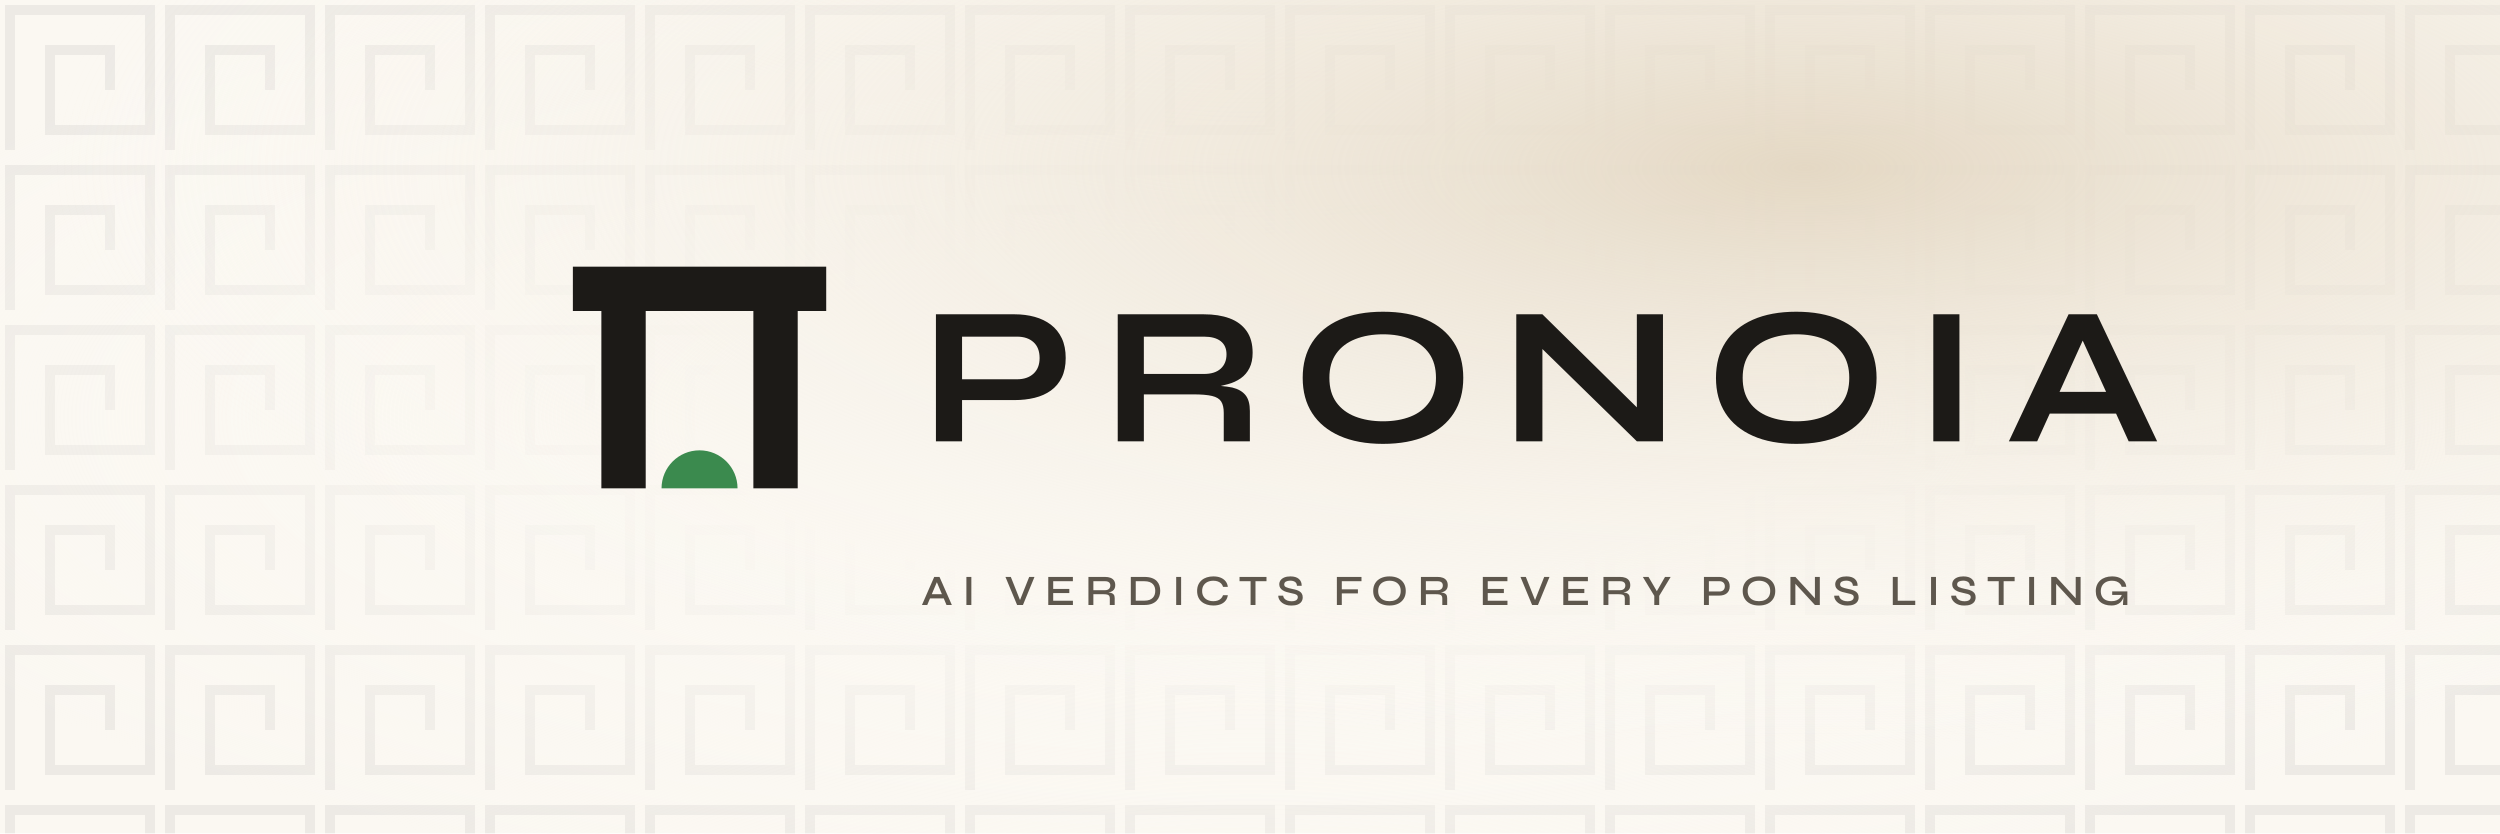
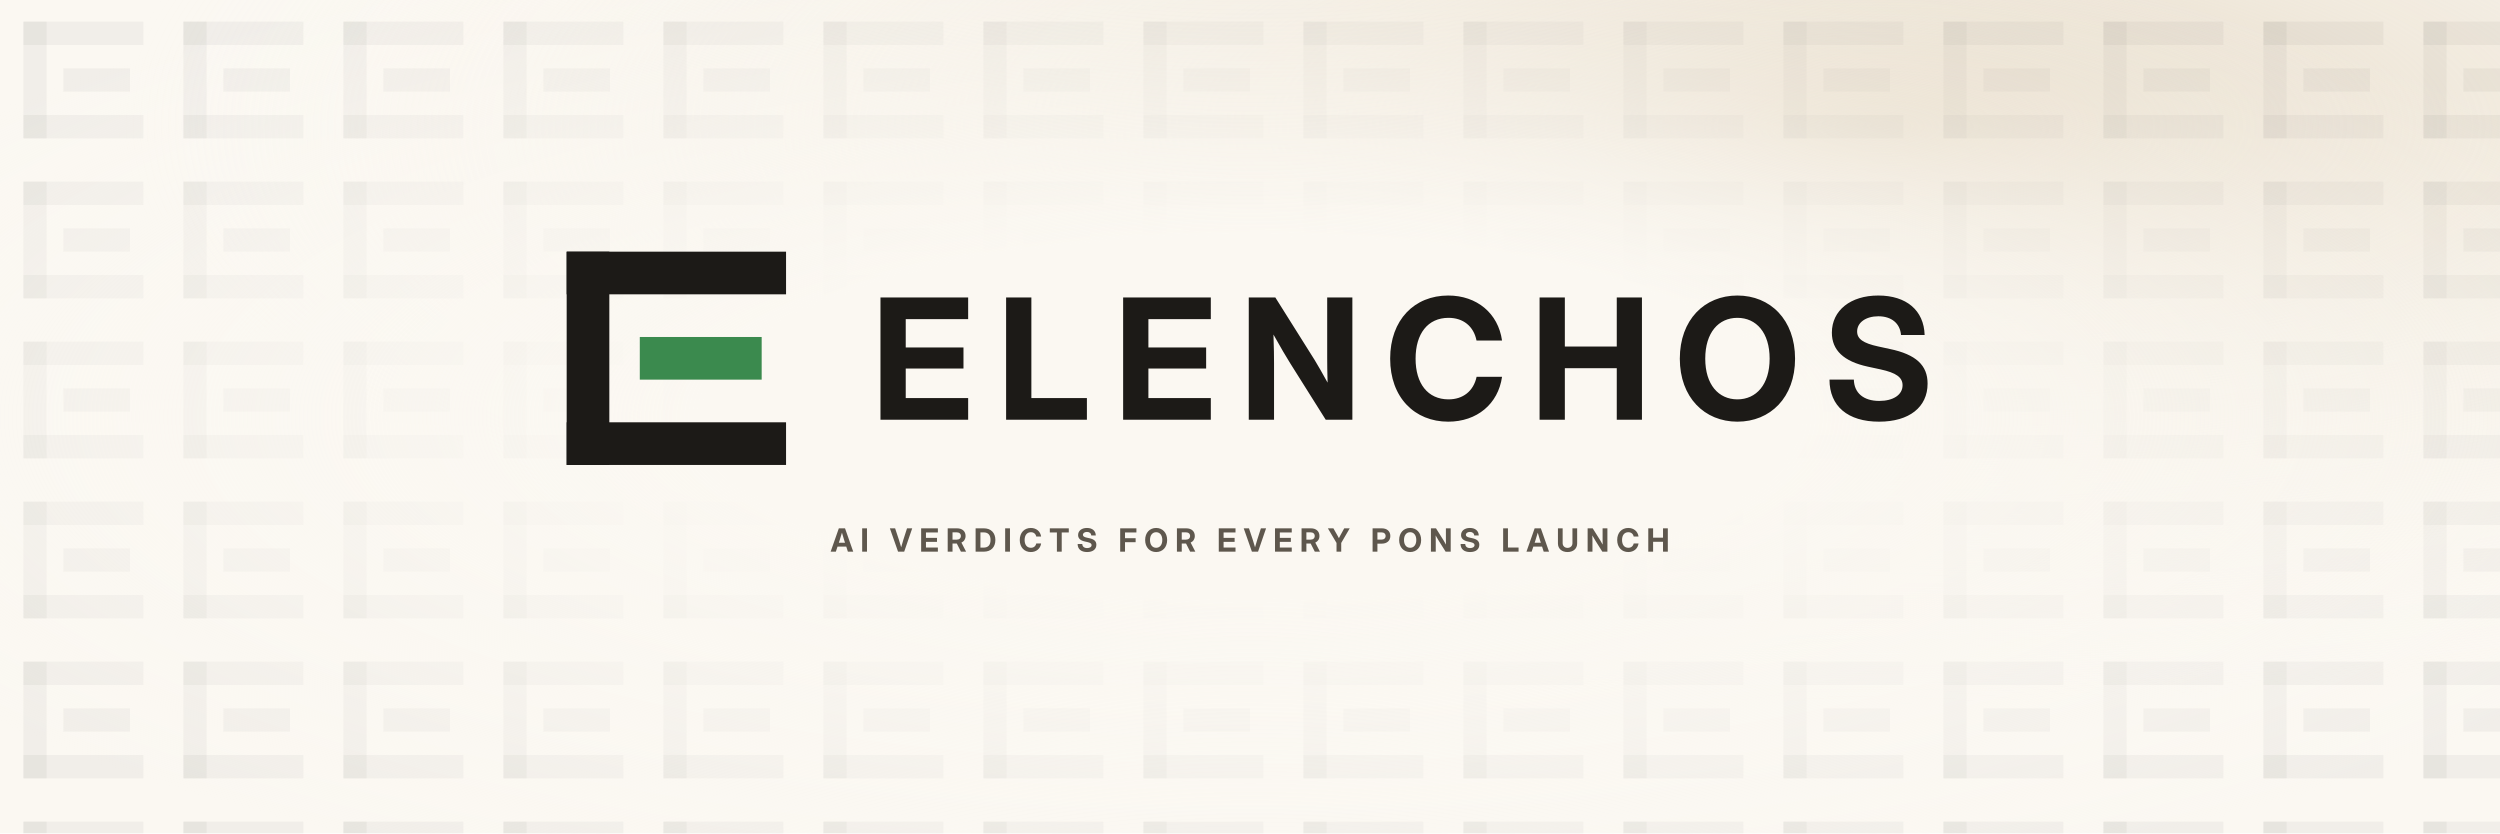
<svg xmlns="http://www.w3.org/2000/svg" viewBox="0 0 1500 500" width="1500" height="500">
  <defs>
    <pattern id="m" width="96" height="96" patternUnits="userSpaceOnUse">
-       <path d="M6 90V6H90V78H30V30H66V54" fill="none" stroke="#1C1A17" stroke-opacity=".06" stroke-width="6" />
+       <g transform="translate(14 13) scale(1)" fill="#1C1A17" fill-opacity=".045">
+         <rect x="0" y="0" width="14" height="70" />
+         <rect x="0" y="0" width="72" height="14" />
+         <rect x="0" y="56" width="72" height="14" />
+         <rect x="24" y="28" width="40" height="14" />
+       </g>
    </pattern>
-     <radialGradient id="fade" cx=".5" cy=".5" r=".6">
+     <radialGradient id="fade" cx=".5" cy=".5" r=".62">
      <stop offset=".35" stop-color="#FBF8F2" />
      <stop offset="1" stop-color="#FBF8F2" stop-opacity="0" />
    </radialGradient>
-     <radialGradient id="g" cx=".72" cy=".2" r=".7">
+     <radialGradient id="g" cx=".75" cy=".15" r=".7">
      <stop offset="0" stop-color="#E4D8C4" />
      <stop offset="1" stop-color="#FBF8F2" stop-opacity="0" />
    </radialGradient>
  </defs>
  <rect width="1500" height="500" fill="#FBF8F2" />
+   <rect width="1500" height="500" fill="url(#g)" />
  <rect width="1500" height="500" fill="url(#m)" />
  <rect width="1500" height="500" fill="url(#fade)" />
-   <rect width="1500" height="500" fill="url(#g)" />
-   <g transform="translate(343.7232 160) scale(1.9)">
-     <rect x="0" y="0" width="80" height="14" fill="#1C1A17" />
-     <rect x="9" y="14" width="14" height="56" fill="#1C1A17" />
-     <rect x="57" y="14" width="14" height="56" fill="#1C1A17" />
-     <path d="M28 70A12 12 0 0 1 52 70Z" fill="#3B8A4E" />
-     <path transform="translate(110 55.15)" d="M29.51-13.02L12.90-13.02L12.90 0L4.65 0L4.65-40.11L29.51-40.11Q32.86-40.11 35.80-39.31Q38.75-38.50 40.95-36.83Q43.15-35.15 44.39-32.55Q45.63-29.95 45.63-26.29Q45.63-22.69 44.39-20.15Q43.15-17.61 40.95-16.03Q38.75-14.45 35.80-13.73Q32.86-13.02 29.51-13.02M12.90-33.05L12.90-19.59L30.26-19.59Q33.54-19.59 35.46-21.36Q37.39-23.13 37.39-26.29Q37.39-29.57 35.46-31.31Q33.54-33.05 30.26-33.05M70.31 0L62.06 0L62.06-40.11L89.28-40.11Q93.93-40.11 97.37-38.84Q100.81-37.57 102.73-34.87Q104.66-32.18 104.66-27.96Q104.66-25.11 103.66-23.13Q102.67-21.14 100.91-19.90Q99.14-18.66 96.84-18.04Q95.79-17.73 94.61-17.48Q96.66-17.30 98.21-16.99Q101-16.31 102.39-14.60Q103.79-12.90 103.79-9.55L103.79 0L95.54 0L95.54-8.99Q95.54-11.28 94.74-12.55Q93.93-13.83 91.85-14.32Q89.78-14.82 85.87-14.82L70.31-14.82L70.31 0M70.31-33.05L70.31-21.27L89.28-21.27Q92.75-21.27 94.58-22.94Q96.41-24.61 96.41-27.47Q96.41-30.19 94.58-31.62Q92.75-33.05 89.28-33.05M145.82 0.81Q137.83 0.81 132.15-1.71Q126.48-4.22 123.47-8.87Q120.47-13.52 120.47-20.03Q120.47-26.60 123.47-31.25Q126.48-35.90 132.15-38.41Q137.83-40.92 145.82-40.92Q153.88-40.92 159.53-38.41Q165.17-35.90 168.17-31.25Q171.18-26.60 171.18-20.03Q171.18-13.52 168.17-8.87Q165.17-4.22 159.53-1.71Q153.88 0.81 145.82 0.81M145.82-6.32Q150.78-6.32 154.53-7.81Q158.29-9.30 160.42-12.34Q162.56-15.38 162.56-20.03Q162.56-24.68 160.42-27.71Q158.29-30.75 154.53-32.27Q150.78-33.79 145.82-33.79Q140.93-33.79 137.08-32.27Q133.24-30.75 131.07-27.71Q128.90-24.68 128.90-20.03Q128.90-15.38 131.07-12.34Q133.24-9.30 137.08-7.81Q140.93-6.32 145.82-6.32M196.17-40.11L225.99-10.73L225.99-40.11L234.24-40.11L234.24 0L225.99 0L196.17-29.14L196.17 0L187.92 0L187.92-40.11M276.33 0.81Q268.34 0.81 262.66-1.71Q256.99-4.22 253.98-8.87Q250.98-13.52 250.98-20.03Q250.98-26.60 253.98-31.25Q256.99-35.90 262.66-38.41Q268.34-40.92 276.33-40.92Q284.39-40.92 290.04-38.41Q295.68-35.90 298.69-31.25Q301.69-26.60 301.69-20.03Q301.69-13.52 298.69-8.87Q295.68-4.22 290.04-1.71Q284.39 0.81 276.33 0.81M276.33-6.32Q281.29-6.32 285.05-7.81Q288.80-9.30 290.94-12.34Q293.07-15.38 293.07-20.03Q293.07-24.68 290.94-27.71Q288.80-30.75 285.05-32.27Q281.29-33.79 276.33-33.79Q271.44-33.79 267.59-32.27Q263.75-30.75 261.58-27.71Q259.41-24.68 259.41-20.03Q259.41-15.38 261.58-12.34Q263.75-9.30 267.59-7.81Q271.44-6.32 276.33-6.32M319.61 0L319.61-40.11L327.86-40.11L327.86 0M352.41 0L343.48 0L362.33-40.11L371.26-40.11L390.29 0L381.30 0L377.33-8.74L356.38-8.74L352.41 0M359.48-15.62L374.17-15.62L366.79-31.81" fill="#1C1A17" />
+   <g transform="translate(340.0 151.0) scale(1.8282)">
+     <rect x="0" y="0" width="14" height="70" fill="#1C1A17" />
+     <rect x="0" y="0" width="72" height="14" fill="#1C1A17" />
+     <rect x="0" y="56" width="72" height="14" fill="#1C1A17" />
+     <rect x="24" y="28" width="40" height="14" fill="#3B8A4E" />
+     <path d="M102.988 55.15H131.765V48.043H111.279V38.352H130.231V31.434H111.279V22.147H131.765V15.04H102.988ZM144.221 55.15H170.737V48.043H152.512V15.04H144.221ZM182.628 55.15H211.405V48.043H190.919V38.352H209.87V31.434H190.919V22.147H211.405V15.04H182.628ZM223.861 55.15H232.152V36.549C232.152 34.826 232.125 31.407 231.964 27.208C234.225 31.272 236.271 34.745 237.428 36.576L249.111 55.15H257.86V15.04H249.596V34.88C249.596 36.576 249.623 39.887 249.73 42.982C248.142 40.102 246.419 37.06 245.477 35.553L232.583 15.04H223.861ZM289.321 55.796C298.716 55.796 305.715 50.008 306.981 41.071H298.635C297.613 45.782 294.167 48.474 289.429 48.474C282.591 48.474 278.607 43.279 278.607 35.122C278.607 26.911 282.618 21.716 289.429 21.716C294.194 21.716 297.666 24.435 298.609 29.173H306.981C305.715 20.209 298.716 14.394 289.321 14.394C278.284 14.394 270.262 22.308 270.262 35.122C270.262 47.855 278.311 55.796 289.321 55.796ZM319.302 55.15H327.593V38.245H344.633V55.15H352.898V15.04H344.633V31.138H327.593V15.04H319.302ZM384.224 55.796C395.019 55.796 403.149 47.882 403.149 35.122C403.149 22.335 395.019 14.394 384.224 14.394C373.43 14.394 365.327 22.335 365.327 35.122C365.327 47.828 373.43 55.796 384.224 55.796ZM384.224 48.474C378.033 48.474 373.672 43.628 373.672 35.122C373.672 26.562 378.033 21.716 384.224 21.716C390.416 21.716 394.804 26.562 394.804 35.122C394.804 43.628 390.416 48.474 384.224 48.474ZM430.734 55.796C440.613 55.796 446.643 51.031 446.643 43.305C446.643 37.275 442.847 33.749 434.287 31.945L430.437 31.111C425.511 30.034 423.519 28.661 423.519 26.185C423.519 23.25 426.4 21.205 430.491 21.205C434.798 21.205 437.625 23.547 437.921 27.342H445.674C445.432 19.266 439.698 14.394 430.464 14.394C421.339 14.394 415.228 19.293 415.228 26.588C415.228 32.322 419.077 36.01 427.019 37.733L431.245 38.648C436.333 39.752 438.433 41.26 438.433 43.844C438.433 46.966 435.391 48.985 430.787 48.985C425.646 48.985 422.55 46.401 422.442 41.986H414.447C414.447 50.708 420.45 55.796 430.734 55.796Z" fill="#1C1A17" />
  </g>
-   <path transform="translate(552.7 363.0)" d="M3.64 0L0.47 0L7.83-16.85L11-16.85L18.41 0L15.21 0L13.55-3.95L5.30-3.95L3.64 0M6.37-6.47L12.45-6.47L9.41-13.68M27.14 0L27.14-16.85L30.11-16.85L30.11 0M61.07 0L57.56 0L50.57-16.85L53.79-16.85L59.31-2.99L64.82-16.85L67.99-16.85M88.89-7.18L79.22-7.18L79.22-2.55L91.05-2.55L91.05 0L76.26 0L76.26-16.85L91.03-16.85L91.03-14.30L79.22-14.30L79.22-9.62L88.89-9.62M103.32 0L100.36 0L100.36-16.85L110.32-16.85Q112.19-16.85 113.57-16.32Q114.95-15.78 115.70-14.68Q116.45-13.57 116.45-11.86Q116.45-10.71 116.06-9.89Q115.67-9.07 114.97-8.55Q114.27-8.03 113.36-7.75Q112.87-7.59 112.35-7.51Q113.23-7.44 113.88-7.28Q114.97-6.99 115.54-6.25Q116.12-5.51 116.12-4.08L116.12 0L113.18 0L113.18-3.93Q113.18-4.91 112.83-5.47Q112.48-6.03 111.63-6.25Q110.79-6.47 109.23-6.47L103.32-6.47L103.32 0M103.32-14.27L103.32-8.89L110.32-8.89Q111.88-8.89 112.68-9.67Q113.49-10.45 113.49-11.73Q113.49-12.95 112.68-13.61Q111.88-14.27 110.32-14.27M125.79-16.85L133.87-16.85Q136.60-16.85 138.45-16.17Q140.30-15.50 141.39-14.34Q142.48-13.18 142.96-11.67Q143.44-10.17 143.44-8.50Q143.44-6.81 142.92-5.28Q142.40-3.74 141.27-2.56Q140.14-1.38 138.32-0.69Q136.50 0 133.87 0L125.79 0L125.79-16.85M128.75-14.27L128.75-2.60L133.85-2.60Q135.77-2.60 137.05-3.09Q138.32-3.59 139.07-4.43Q139.83-5.28 140.14-6.33Q140.45-7.38 140.45-8.50Q140.45-9.62 140.14-10.65Q139.83-11.67 139.07-12.49Q138.32-13.31 137.05-13.79Q135.77-14.27 133.85-14.27M153.01 0L153.01-16.85L155.97-16.85L155.97 0M181.12-5.90L184-5.90Q183.74-3.95 182.62-2.56Q181.51-1.17 179.65-0.43Q177.79 0.31 175.32 0.31Q173.19 0.31 171.41-0.26Q169.62-0.83 168.31-1.94Q167-3.04 166.28-4.67Q165.57-6.29 165.57-8.40Q165.57-10.53 166.28-12.14Q167-13.75 168.31-14.89Q169.62-16.02 171.41-16.59Q173.19-17.16 175.32-17.16Q177.81-17.16 179.67-16.41Q181.53-15.65 182.65-14.25Q183.77-12.84 184-10.87L181.14-10.87Q180.78-12.04 180-12.86Q179.22-13.68 178.03-14.12Q176.85-14.56 175.32-14.56Q173.39-14.56 171.86-13.85Q170.33-13.13 169.46-11.77Q168.58-10.40 168.58-8.40Q168.58-6.42 169.46-5.06Q170.33-3.69 171.86-2.99Q173.39-2.29 175.32-2.29Q176.85-2.29 178.02-2.72Q179.19-3.15 179.97-3.97Q180.75-4.78 181.12-5.90M191.02-14.30L191.02-16.85L207.19-16.85L207.19-14.30L200.59-14.30L200.59 0L197.65 0L197.65-14.30M214.29-5.59L217.18-5.59Q217.28-4.63 217.94-3.86Q218.61-3.09 219.71-2.67Q220.82-2.24 222.25-2.24Q223.52-2.24 224.35-2.55Q225.19-2.86 225.59-3.42Q225.99-3.98 225.99-4.73Q225.99-5.49 225.51-5.92Q225.03-6.34 224.04-6.64Q223.05-6.94 221.52-7.23Q220.25-7.46 219.05-7.85Q217.85-8.24 216.91-8.84Q215.96-9.44 215.41-10.31Q214.86-11.18 214.86-12.38Q214.86-13.73 215.63-14.82Q216.40-15.91 217.91-16.54Q219.41-17.16 221.57-17.16Q224.87-17.16 226.62-15.64Q228.36-14.12 228.31-11.52L225.47-11.52Q225.39-13.16 224.28-13.88Q223.16-14.61 221.44-14.61Q219.91-14.61 218.87-14.07Q217.83-13.52 217.83-12.30Q217.83-11.78 218.08-11.40Q218.32-11.02 218.89-10.73Q219.47-10.43 220.47-10.15Q221.47-9.88 222.92-9.57Q224.17-9.36 225.26-9Q226.36-8.63 227.18-8.09Q227.99-7.54 228.46-6.68Q228.93-5.82 228.93-4.58Q228.93-3.15 228.20-2.04Q227.47-0.94 225.98-0.30Q224.48 0.34 222.12 0.34Q220.32 0.34 218.99-0.09Q217.65-0.52 216.71-1.21Q215.77-1.90 215.22-2.70Q214.66-3.51 214.44-4.28Q214.21-5.04 214.29-5.59M249.42-16.85L264.19-16.85L264.19-14.30L252.38-14.30L252.38-9.41L262.05-9.41L262.05-6.97L252.38-6.97L252.38 0L249.42 0M280.98 0.31Q278.02 0.31 275.82-0.75Q273.62-1.82 272.41-3.77Q271.21-5.72 271.21-8.42Q271.21-11.13 272.41-13.09Q273.62-15.05 275.82-16.11Q278.02-17.16 280.98-17.16Q283.97-17.16 286.16-16.11Q288.34-15.05 289.55-13.09Q290.76-11.13 290.76-8.42Q290.76-5.72 289.55-3.77Q288.34-1.82 286.16-0.75Q283.97 0.31 280.98 0.31M280.98-2.29Q282.96-2.29 284.47-2.96Q285.97-3.64 286.84-5.01Q287.72-6.37 287.72-8.42Q287.72-10.45 286.84-11.82Q285.97-13.18 284.47-13.87Q282.96-14.56 280.98-14.56Q279.03-14.56 277.50-13.87Q275.96-13.18 275.08-11.82Q274.20-10.45 274.20-8.42Q274.20-6.37 275.08-5.01Q275.96-3.64 277.50-2.96Q279.03-2.29 280.98-2.29M302.82 0L299.86 0L299.86-16.85L309.82-16.85Q311.69-16.85 313.07-16.32Q314.44-15.78 315.20-14.68Q315.95-13.57 315.95-11.86Q315.95-10.71 315.56-9.89Q315.17-9.07 314.47-8.55Q313.77-8.03 312.86-7.75Q312.36-7.59 311.84-7.51Q312.73-7.44 313.38-7.28Q314.47-6.99 315.04-6.25Q315.61-5.51 315.61-4.08L315.61 0L312.68 0L312.68-3.93Q312.68-4.91 312.32-5.47Q311.97-6.03 311.13-6.25Q310.28-6.47 308.72-6.47L302.82-6.47L302.82 0M302.82-14.27L302.82-8.89L309.82-8.89Q311.38-8.89 312.18-9.67Q312.99-10.45 312.99-11.73Q312.99-12.95 312.18-13.61Q311.38-14.27 309.82-14.27M349.62-7.18L339.95-7.18L339.95-2.55L351.78-2.55L351.78 0L336.99 0L336.99-16.85L351.75-16.85L351.75-14.30L339.95-14.30L339.95-9.62L349.62-9.62M370.08 0L366.57 0L359.58-16.85L362.80-16.85L368.32-2.99L373.83-16.85L377-16.85M397.90-7.18L388.23-7.18L388.23-2.55L400.06-2.55L400.06 0L385.27 0L385.27-16.85L400.04-16.85L400.04-14.30L388.23-14.30L388.23-9.62L397.90-9.62M412.33 0L409.37 0L409.37-16.85L419.33-16.85Q421.20-16.85 422.58-16.32Q423.96-15.78 424.71-14.68Q425.46-13.57 425.46-11.86Q425.46-10.71 425.07-9.89Q424.68-9.07 423.98-8.55Q423.28-8.03 422.37-7.75Q421.88-7.59 421.36-7.51Q422.24-7.44 422.89-7.28Q423.98-6.99 424.55-6.25Q425.13-5.51 425.13-4.08L425.13 0L422.19 0L422.19-3.93Q422.19-4.91 421.84-5.47Q421.49-6.03 420.64-6.25Q419.80-6.47 418.24-6.47L412.33-6.47L412.33 0M412.33-14.27L412.33-8.89L419.33-8.89Q420.89-8.89 421.69-9.67Q422.50-10.45 422.50-11.73Q422.50-12.95 421.69-13.61Q420.89-14.27 419.33-14.27M446.32-16.85L449.70-16.85L442.83-5.49L442.83 0L439.87 0L439.87-5.49L433-16.85L436.41-16.85L441.40-8.29M478.82-5.64L472.63-5.64L472.63 0L469.66 0L469.66-16.85L478.82-16.85Q480.14-16.85 481.29-16.50Q482.43-16.15 483.30-15.44Q484.17-14.74 484.65-13.69Q485.13-12.64 485.13-11.18Q485.13-9.75 484.65-8.70Q484.17-7.64 483.30-6.97Q482.43-6.29 481.29-5.97Q480.14-5.64 478.82-5.64M472.63-14.27L472.63-8.11L479.02-8.11Q480.45-8.11 481.32-8.94Q482.20-9.78 482.20-11.18Q482.20-12.64 481.32-13.46Q480.45-14.27 479.02-14.27M502.68 0.31Q499.72 0.31 497.52-0.75Q495.33-1.82 494.12-3.77Q492.91-5.72 492.91-8.42Q492.91-11.13 494.12-13.09Q495.33-15.05 497.52-16.11Q499.72-17.16 502.68-17.16Q505.67-17.16 507.86-16.11Q510.04-15.05 511.25-13.09Q512.46-11.13 512.46-8.42Q512.46-5.72 511.25-3.77Q510.04-1.82 507.86-0.75Q505.67 0.31 502.68 0.31M502.68-2.29Q504.66-2.29 506.17-2.96Q507.68-3.64 508.55-5.01Q509.42-6.37 509.42-8.42Q509.42-10.45 508.55-11.82Q507.68-13.18 506.17-13.87Q504.66-14.56 502.68-14.56Q500.73-14.56 499.20-13.87Q497.67-13.18 496.78-11.82Q495.90-10.45 495.90-8.42Q495.90-6.37 496.78-5.01Q497.67-3.64 499.20-2.96Q500.73-2.29 502.68-2.29M524.52-16.85L536.25-4.03L536.25-16.85L539.19-16.85L539.19 0L536.25 0L524.52-12.71L524.52 0L521.56 0L521.56-16.85M547.85-5.59L550.73-5.59Q550.84-4.63 551.50-3.86Q552.16-3.09 553.27-2.67Q554.37-2.24 555.80-2.24Q557.08-2.24 557.91-2.55Q558.74-2.86 559.14-3.42Q559.55-3.98 559.55-4.73Q559.55-5.49 559.06-5.92Q558.58-6.34 557.60-6.64Q556.61-6.94 555.07-7.23Q553.80-7.46 552.60-7.85Q551.41-8.24 550.46-8.84Q549.51-9.44 548.96-10.31Q548.42-11.18 548.42-12.38Q548.42-13.73 549.18-14.82Q549.95-15.91 551.46-16.54Q552.97-17.16 555.13-17.16Q558.43-17.16 560.17-15.64Q561.91-14.12 561.86-11.52L559.03-11.52Q558.95-13.16 557.83-13.88Q556.71-14.61 555-14.61Q553.46-14.61 552.42-14.07Q551.38-13.52 551.38-12.30Q551.38-11.78 551.63-11.40Q551.88-11.02 552.45-10.73Q553.02-10.43 554.02-10.15Q555.02-9.88 556.48-9.57Q557.73-9.36 558.82-9Q559.91-8.63 560.73-8.09Q561.55-7.54 562.02-6.68Q562.48-5.82 562.48-4.58Q562.48-3.15 561.76-2.04Q561.03-0.94 559.53-0.30Q558.04 0.34 555.67 0.34Q553.88 0.34 552.54-0.09Q551.20-0.52 550.26-1.21Q549.33-1.90 548.77-2.70Q548.21-3.51 547.99-4.28Q547.77-5.04 547.85-5.59M582.97-16.85L585.94-16.85L585.94-2.55L596.44-2.55L596.44 0L582.97 0M605.93 0L605.93-16.85L608.89-16.85L608.89 0M618.05-5.59L620.93-5.59Q621.04-4.63 621.70-3.86Q622.36-3.09 623.47-2.67Q624.57-2.24 626-2.24Q627.28-2.24 628.11-2.55Q628.94-2.86 629.34-3.42Q629.75-3.98 629.75-4.73Q629.75-5.49 629.26-5.92Q628.78-6.34 627.80-6.64Q626.81-6.94 625.27-7.23Q624-7.46 622.80-7.85Q621.61-8.24 620.66-8.84Q619.71-9.44 619.16-10.31Q618.62-11.18 618.62-12.38Q618.62-13.73 619.38-14.82Q620.15-15.91 621.66-16.54Q623.17-17.16 625.33-17.16Q628.63-17.16 630.37-15.64Q632.11-14.12 632.06-11.52L629.23-11.52Q629.15-13.16 628.03-13.88Q626.91-14.61 625.20-14.61Q623.66-14.61 622.62-14.07Q621.58-13.52 621.58-12.30Q621.58-11.78 621.83-11.40Q622.08-11.02 622.65-10.73Q623.22-10.43 624.22-10.15Q625.22-9.88 626.68-9.57Q627.93-9.36 629.02-9Q630.11-8.63 630.93-8.09Q631.75-7.54 632.22-6.68Q632.68-5.82 632.68-4.58Q632.68-3.15 631.96-2.04Q631.23-0.94 629.73-0.30Q628.24 0.34 625.87 0.34Q624.08 0.34 622.74-0.09Q621.40-0.52 620.46-1.21Q619.53-1.90 618.97-2.70Q618.41-3.51 618.19-4.28Q617.97-5.04 618.05-5.59M639.91-14.30L639.91-16.85L656.08-16.85L656.08-14.30L649.48-14.30L649.48 0L646.54 0L646.54-14.30M664.79 0L664.79-16.85L667.76-16.85L667.76 0M680.99-16.85L692.72-4.03L692.72-16.85L695.66-16.85L695.66 0L692.72 0L680.99-12.71L680.99 0L678.03 0L678.03-16.85M714.19 0.31Q712.04 0.31 710.29-0.26Q708.55-0.83 707.32-1.94Q706.08-3.04 705.42-4.65Q704.76-6.27 704.76-8.29Q704.76-10.35 705.46-11.99Q706.16-13.62 707.46-14.78Q708.76-15.94 710.55-16.55Q712.35-17.16 714.51-17.16Q717.03-17.16 718.87-16.38Q720.72-15.60 721.81-14.21Q722.90-12.82 723.06-10.92L720.33-10.92Q719.99-12.04 719.22-12.84Q718.46-13.65 717.27-14.11Q716.09-14.56 714.51-14.56Q712.43-14.56 710.90-13.77Q709.38-12.97 708.58-11.56Q707.77-10.14 707.77-8.29Q707.77-6.45 708.49-5.11Q709.20-3.77 710.66-3.03Q712.11-2.29 714.27-2.29Q715.94-2.29 717.20-2.80Q718.46-3.30 719.29-4.21Q720.02-5.02 720.38-6.03L714.61-6.03L714.61-8.16L723.71-8.16L723.71 0L721.08 0Q721.08-0.83 721.16-1.89Q721.24-2.94 721.37-4.06Q721.40-4.45 721.45-4.84Q720.85-2.76 719.42-1.48Q717.39 0.31 714.19 0.31" fill="#5E574D" />
+   <path transform="translate(498.3 331.0)" d="M0.085 0.0H3.204L4.219 -3.054H9.452L10.43 0.0H13.634L8.719 -14H4.999ZM4.999 -5.365 5.478 -6.812C5.929 -8.24 6.361 -9.668 6.868 -11.407C7.366 -9.668 7.799 -8.24 8.231 -6.812L8.701 -5.365ZM21.898 -14H19.004V0.0H21.898ZM40.531 0.0H44.214L49.025 -14H45.915L43.726 -7.188C43.322 -5.854 42.89 -4.35 42.401 -2.631C41.894 -4.35 41.452 -5.854 41.029 -7.188L38.765 -14H35.617ZM54.386 0.0H64.43V-2.481H57.28V-5.863H63.895V-8.278H57.28V-11.519H64.43V-14H54.386ZM70.318 0.0H73.212V-4.895H75.748C75.758 -4.895 75.767 -4.895 75.777 -4.895L78.257 0.0H81.358L78.548 -5.44C80.118 -6.164 81.048 -7.554 81.048 -9.405C81.048 -12.224 79.075 -14 75.918 -14H70.318ZM73.212 -7.216V-11.595H75.739C77.271 -11.595 78.22 -10.74 78.22 -9.405C78.22 -8.071 77.271 -7.216 75.748 -7.216ZM92.009 0.0C96.303 0.0 98.924 -2.697 98.924 -7.009C98.924 -11.303 96.275 -14 92.065 -14H87.066V0.0ZM89.96 -2.434V-11.566H91.887C94.668 -11.566 96.011 -9.95 96.011 -7.009C96.011 -4.059 94.687 -2.434 91.858 -2.434ZM107.686 -14H104.793V0.0H107.686ZM120.207 0.226C123.486 0.226 125.929 -1.795 126.371 -4.914H123.458C123.101 -3.27 121.898 -2.33 120.245 -2.33C117.858 -2.33 116.468 -4.144 116.468 -6.991C116.468 -9.856 117.868 -11.67 120.245 -11.67C121.908 -11.67 123.12 -10.721 123.449 -9.067H126.371C125.929 -12.196 123.486 -14.226 120.207 -14.226C116.355 -14.226 113.555 -11.463 113.555 -6.991C113.555 -2.546 116.364 0.226 120.207 0.226ZM131.591 -11.519H135.838V0.0H138.732V-11.519H142.97V-14H131.591ZM153.968 0.226C157.416 0.226 159.521 -1.438 159.521 -4.134C159.521 -6.239 158.196 -7.47 155.208 -8.099L153.865 -8.391C152.145 -8.766 151.45 -9.246 151.45 -10.11C151.45 -11.134 152.455 -11.848 153.883 -11.848C155.387 -11.848 156.373 -11.031 156.477 -9.706H159.183C159.098 -12.525 157.097 -14.226 153.874 -14.226C150.689 -14.226 148.556 -12.515 148.556 -9.969C148.556 -7.968 149.9 -6.681 152.671 -6.079L154.147 -5.76C155.922 -5.374 156.655 -4.848 156.655 -3.946C156.655 -2.856 155.594 -2.152 153.987 -2.152C152.192 -2.152 151.112 -3.054 151.074 -4.595H148.283C148.283 -1.55 150.379 0.226 153.968 0.226ZM173.813 0.0H176.707V-5.675H183.078V-8.081H176.707V-11.519H183.548V-14H173.813ZM195.382 0.226C199.15 0.226 201.988 -2.537 201.988 -6.991C201.988 -11.454 199.15 -14.226 195.382 -14.226C191.615 -14.226 188.787 -11.454 188.787 -6.991C188.787 -2.556 191.615 0.226 195.382 0.226ZM195.382 -2.33C193.221 -2.33 191.699 -4.021 191.699 -6.991C191.699 -9.979 193.221 -11.67 195.382 -11.67C197.544 -11.67 199.075 -9.979 199.075 -6.991C199.075 -4.021 197.544 -2.33 195.382 -2.33ZM207.856 0.0H210.75V-4.895H213.287C213.296 -4.895 213.306 -4.895 213.315 -4.895L215.796 0.0H218.896L216.087 -5.44C217.656 -6.164 218.586 -7.554 218.586 -9.405C218.586 -12.224 216.613 -14 213.456 -14H207.856ZM210.75 -7.216V-11.595H213.278C214.809 -11.595 215.758 -10.74 215.758 -9.405C215.758 -8.071 214.809 -7.216 213.287 -7.216ZM232.963 0.0H243.008V-2.481H235.857V-5.863H242.472V-8.278H235.857V-11.519H243.008V-14H232.963ZM252.851 0.0H256.534L261.344 -14H258.234L256.045 -7.188C255.641 -5.854 255.209 -4.35 254.72 -2.631C254.213 -4.35 253.771 -5.854 253.349 -7.188L251.084 -14H247.936ZM266.705 0.0H276.75V-2.481H269.599V-5.863H276.214V-8.278H269.599V-11.519H276.75V-14H266.705ZM282.637 0.0H285.531V-4.895H288.068C288.077 -4.895 288.087 -4.895 288.096 -4.895L290.576 0.0H293.677L290.868 -5.44C292.437 -6.164 293.367 -7.554 293.367 -9.405C293.367 -12.224 291.394 -14 288.237 -14H282.637ZM285.531 -7.216V-11.595H288.058C289.59 -11.595 290.539 -10.74 290.539 -9.405C290.539 -8.071 289.59 -7.216 288.068 -7.216ZM303.614 0.0H306.433V-5.234L311.535 -14H308.237L305.935 -9.8C305.625 -9.236 305.324 -8.672 305.042 -8.109C304.741 -8.672 304.441 -9.236 304.121 -9.8L301.744 -14H298.427L303.614 -5.234ZM325.254 0.0H328.148V-4.811H330.741C333.889 -4.811 335.9 -6.587 335.9 -9.405C335.9 -12.224 333.926 -14 330.779 -14H325.254ZM328.148 -7.235V-11.576H330.591C332.122 -11.576 333.071 -10.74 333.071 -9.405C333.071 -8.071 332.122 -7.235 330.591 -7.235ZM347.781 0.226C351.549 0.226 354.387 -2.537 354.387 -6.991C354.387 -11.454 351.549 -14.226 347.781 -14.226C344.014 -14.226 341.185 -11.454 341.185 -6.991C341.185 -2.556 344.014 0.226 347.781 0.226ZM347.781 -2.33C345.62 -2.33 344.098 -4.021 344.098 -6.991C344.098 -9.979 345.62 -11.67 347.781 -11.67C349.942 -11.67 351.474 -9.979 351.474 -6.991C351.474 -4.021 349.942 -2.33 347.781 -2.33ZM360.255 0.0H363.149V-6.493C363.149 -7.094 363.14 -8.287 363.083 -9.753C363.873 -8.334 364.587 -7.122 364.991 -6.483L369.069 0.0H372.122V-14H369.238V-7.075C369.238 -6.483 369.247 -5.328 369.285 -4.247C368.73 -5.252 368.129 -6.314 367.8 -6.84L363.299 -14H360.255ZM383.741 0.226C387.189 0.226 389.294 -1.438 389.294 -4.134C389.294 -6.239 387.969 -7.47 384.981 -8.099L383.638 -8.391C381.918 -8.766 381.223 -9.246 381.223 -10.11C381.223 -11.134 382.228 -11.848 383.656 -11.848C385.16 -11.848 386.146 -11.031 386.25 -9.706H388.956C388.871 -12.525 386.87 -14.226 383.647 -14.226C380.462 -14.226 378.329 -12.515 378.329 -9.969C378.329 -7.968 379.672 -6.681 382.444 -6.079L383.919 -5.76C385.695 -5.374 386.428 -4.848 386.428 -3.946C386.428 -2.856 385.366 -2.152 383.76 -2.152C381.965 -2.152 380.885 -3.054 380.847 -4.595H378.056C378.056 -1.55 380.152 0.226 383.741 0.226ZM403.586 0.0H412.841V-2.481H406.48V-14H403.586ZM417.573 0.0H420.692L421.707 -3.054H426.941L427.918 0.0H431.122L426.208 -14H422.487ZM422.487 -5.365 422.966 -6.812C423.417 -8.24 423.849 -9.668 424.357 -11.407C424.855 -9.668 425.287 -8.24 425.719 -6.812L426.189 -5.365ZM442.224 0.226C445.719 0.226 447.993 -1.851 447.993 -4.877V-14H445.165V-5.111C445.165 -3.458 444.009 -2.274 442.224 -2.274C440.448 -2.274 439.292 -3.467 439.292 -5.111V-14H436.464V-4.877C436.464 -1.842 438.728 0.226 442.224 0.226ZM454.275 0.0H457.169V-6.493C457.169 -7.094 457.159 -8.287 457.103 -9.753C457.892 -8.334 458.606 -7.122 459.01 -6.483L463.088 0.0H466.142V-14H463.257V-7.075C463.257 -6.483 463.267 -5.328 463.304 -4.247C462.75 -5.252 462.148 -6.314 461.82 -6.84L457.319 -14H454.275ZM478.662 0.226C481.942 0.226 484.385 -1.795 484.826 -4.914H481.913C481.556 -3.27 480.354 -2.33 478.7 -2.33C476.313 -2.33 474.923 -4.144 474.923 -6.991C474.923 -9.856 476.323 -11.67 478.7 -11.67C480.363 -11.67 481.575 -10.721 481.904 -9.067H484.826C484.385 -12.196 481.942 -14.226 478.662 -14.226C474.81 -14.226 472.01 -11.463 472.01 -6.991C472.01 -2.546 474.819 0.226 478.662 0.226ZM490.666 0.0H493.56V-5.901H499.508V0.0H502.393V-14H499.508V-8.381H493.56V-14H490.666Z" fill="#5E574D" />
</svg>
